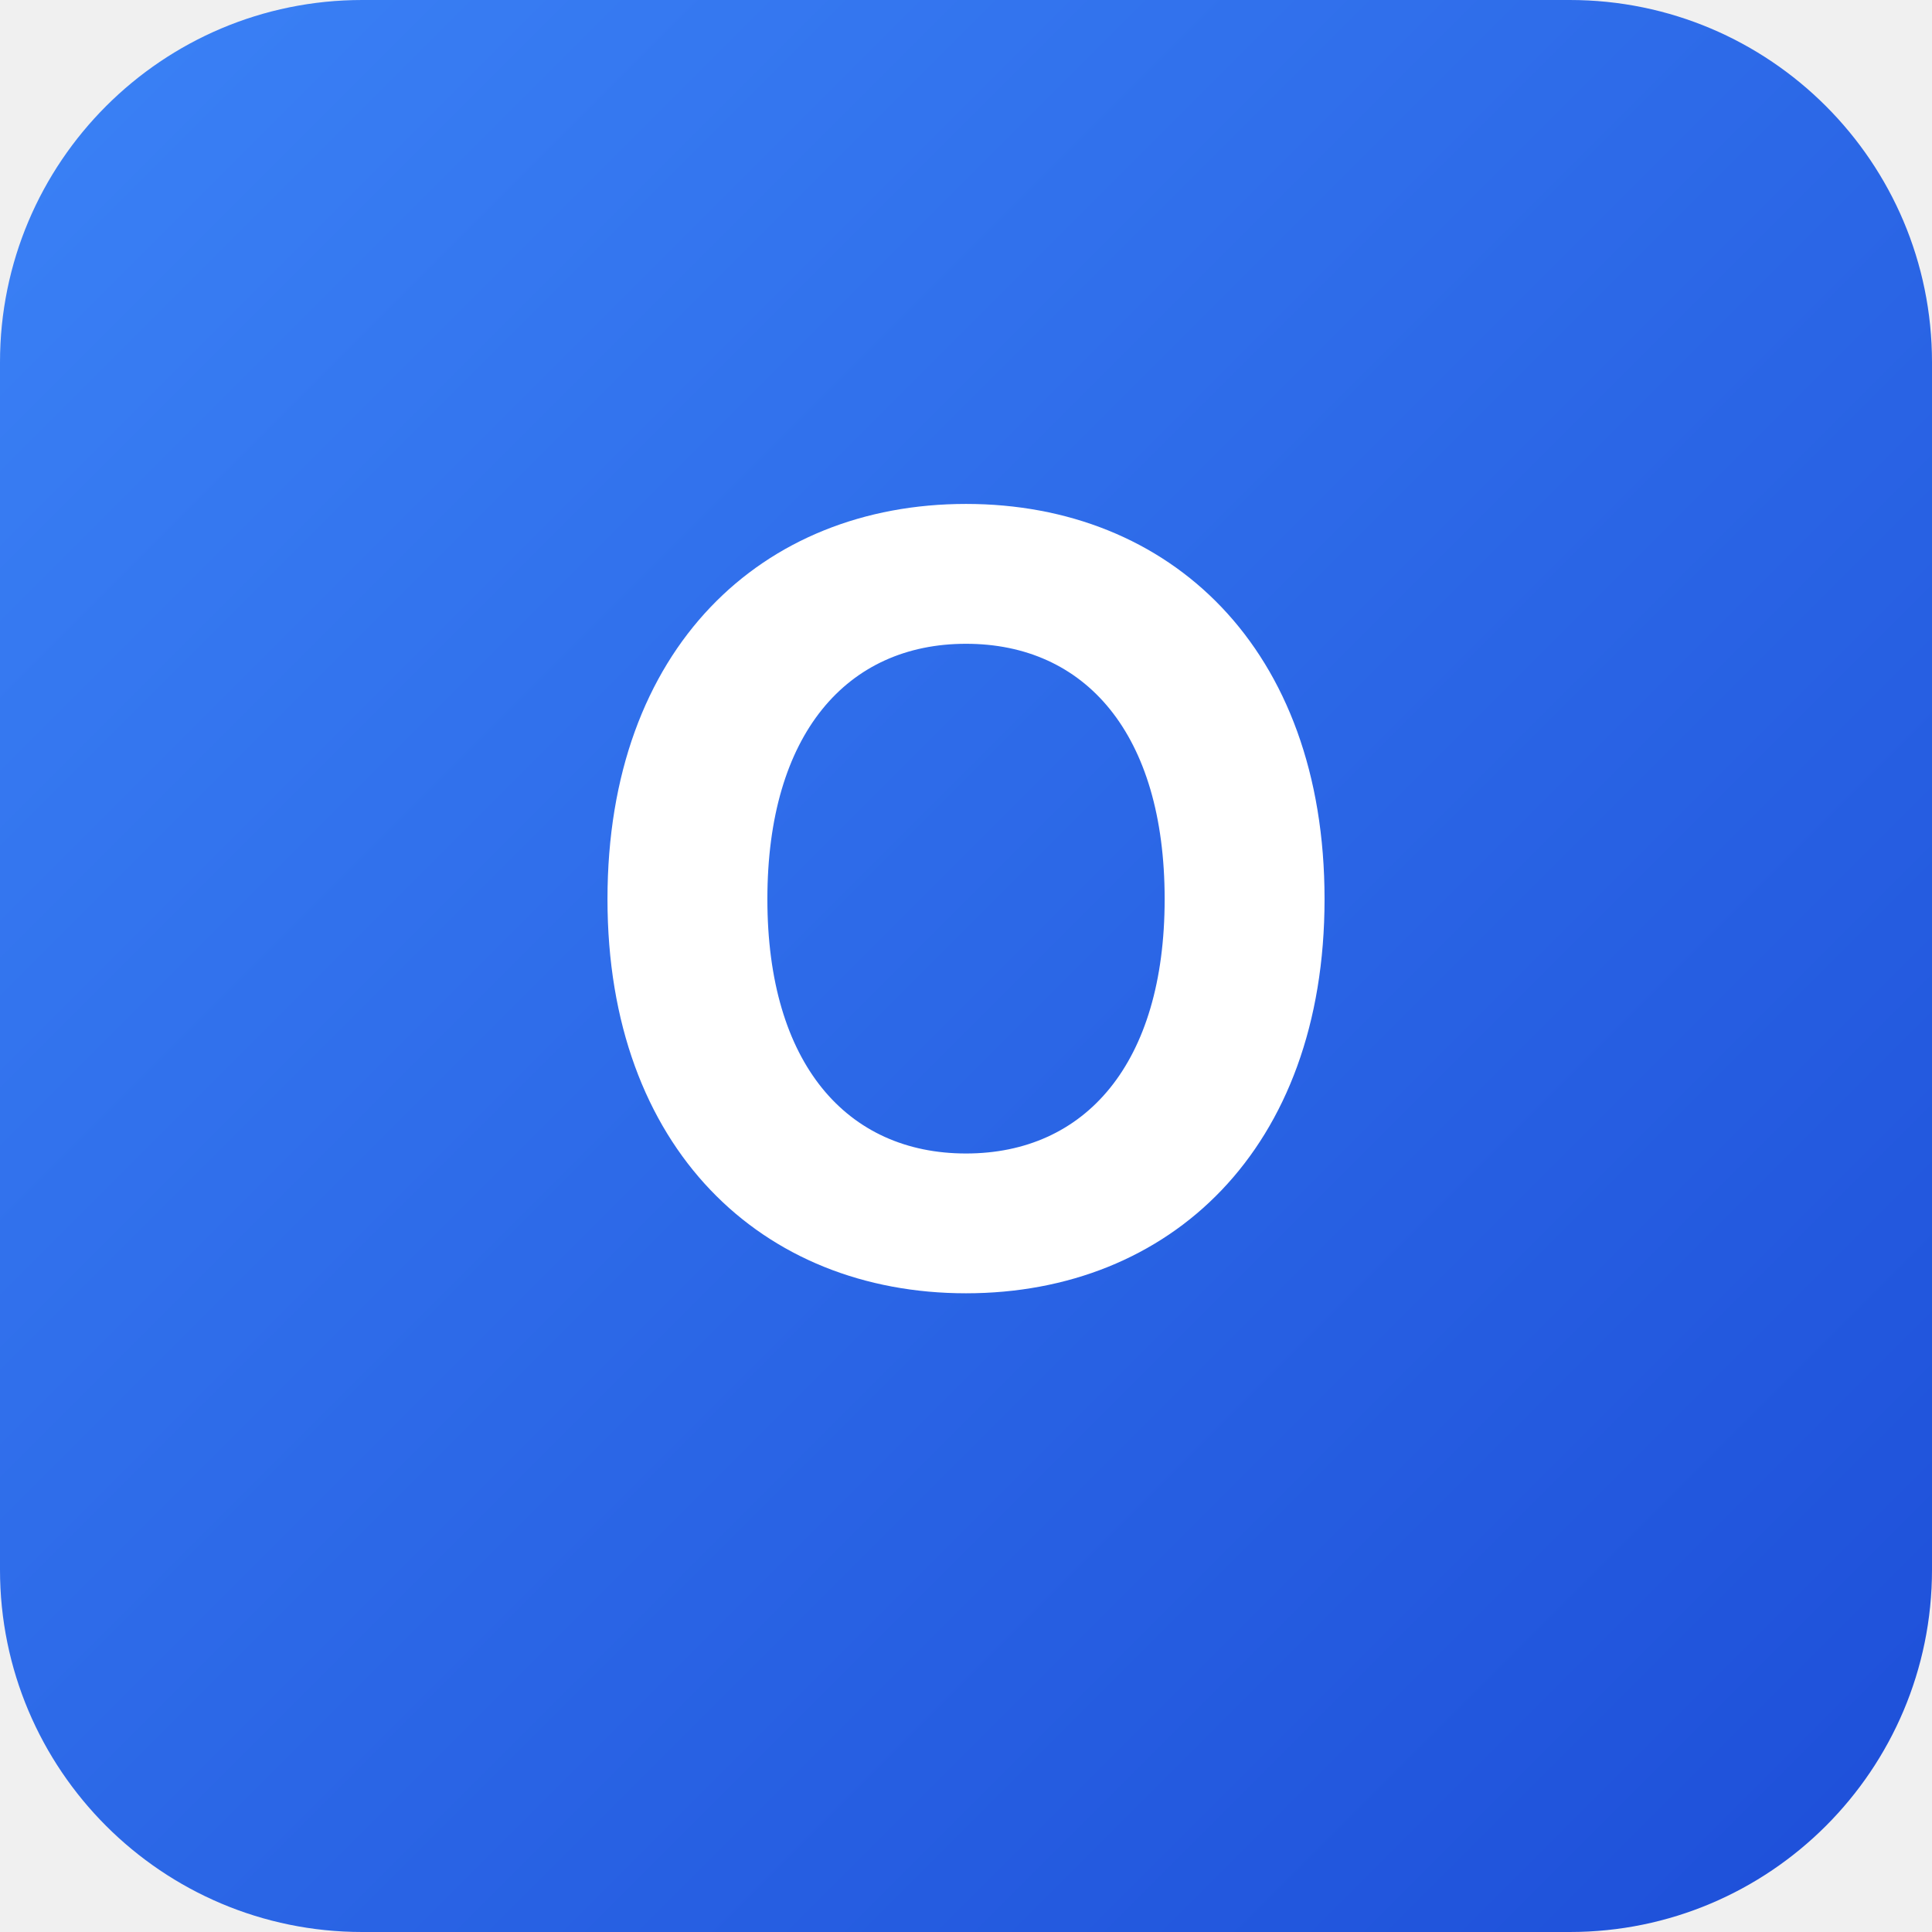
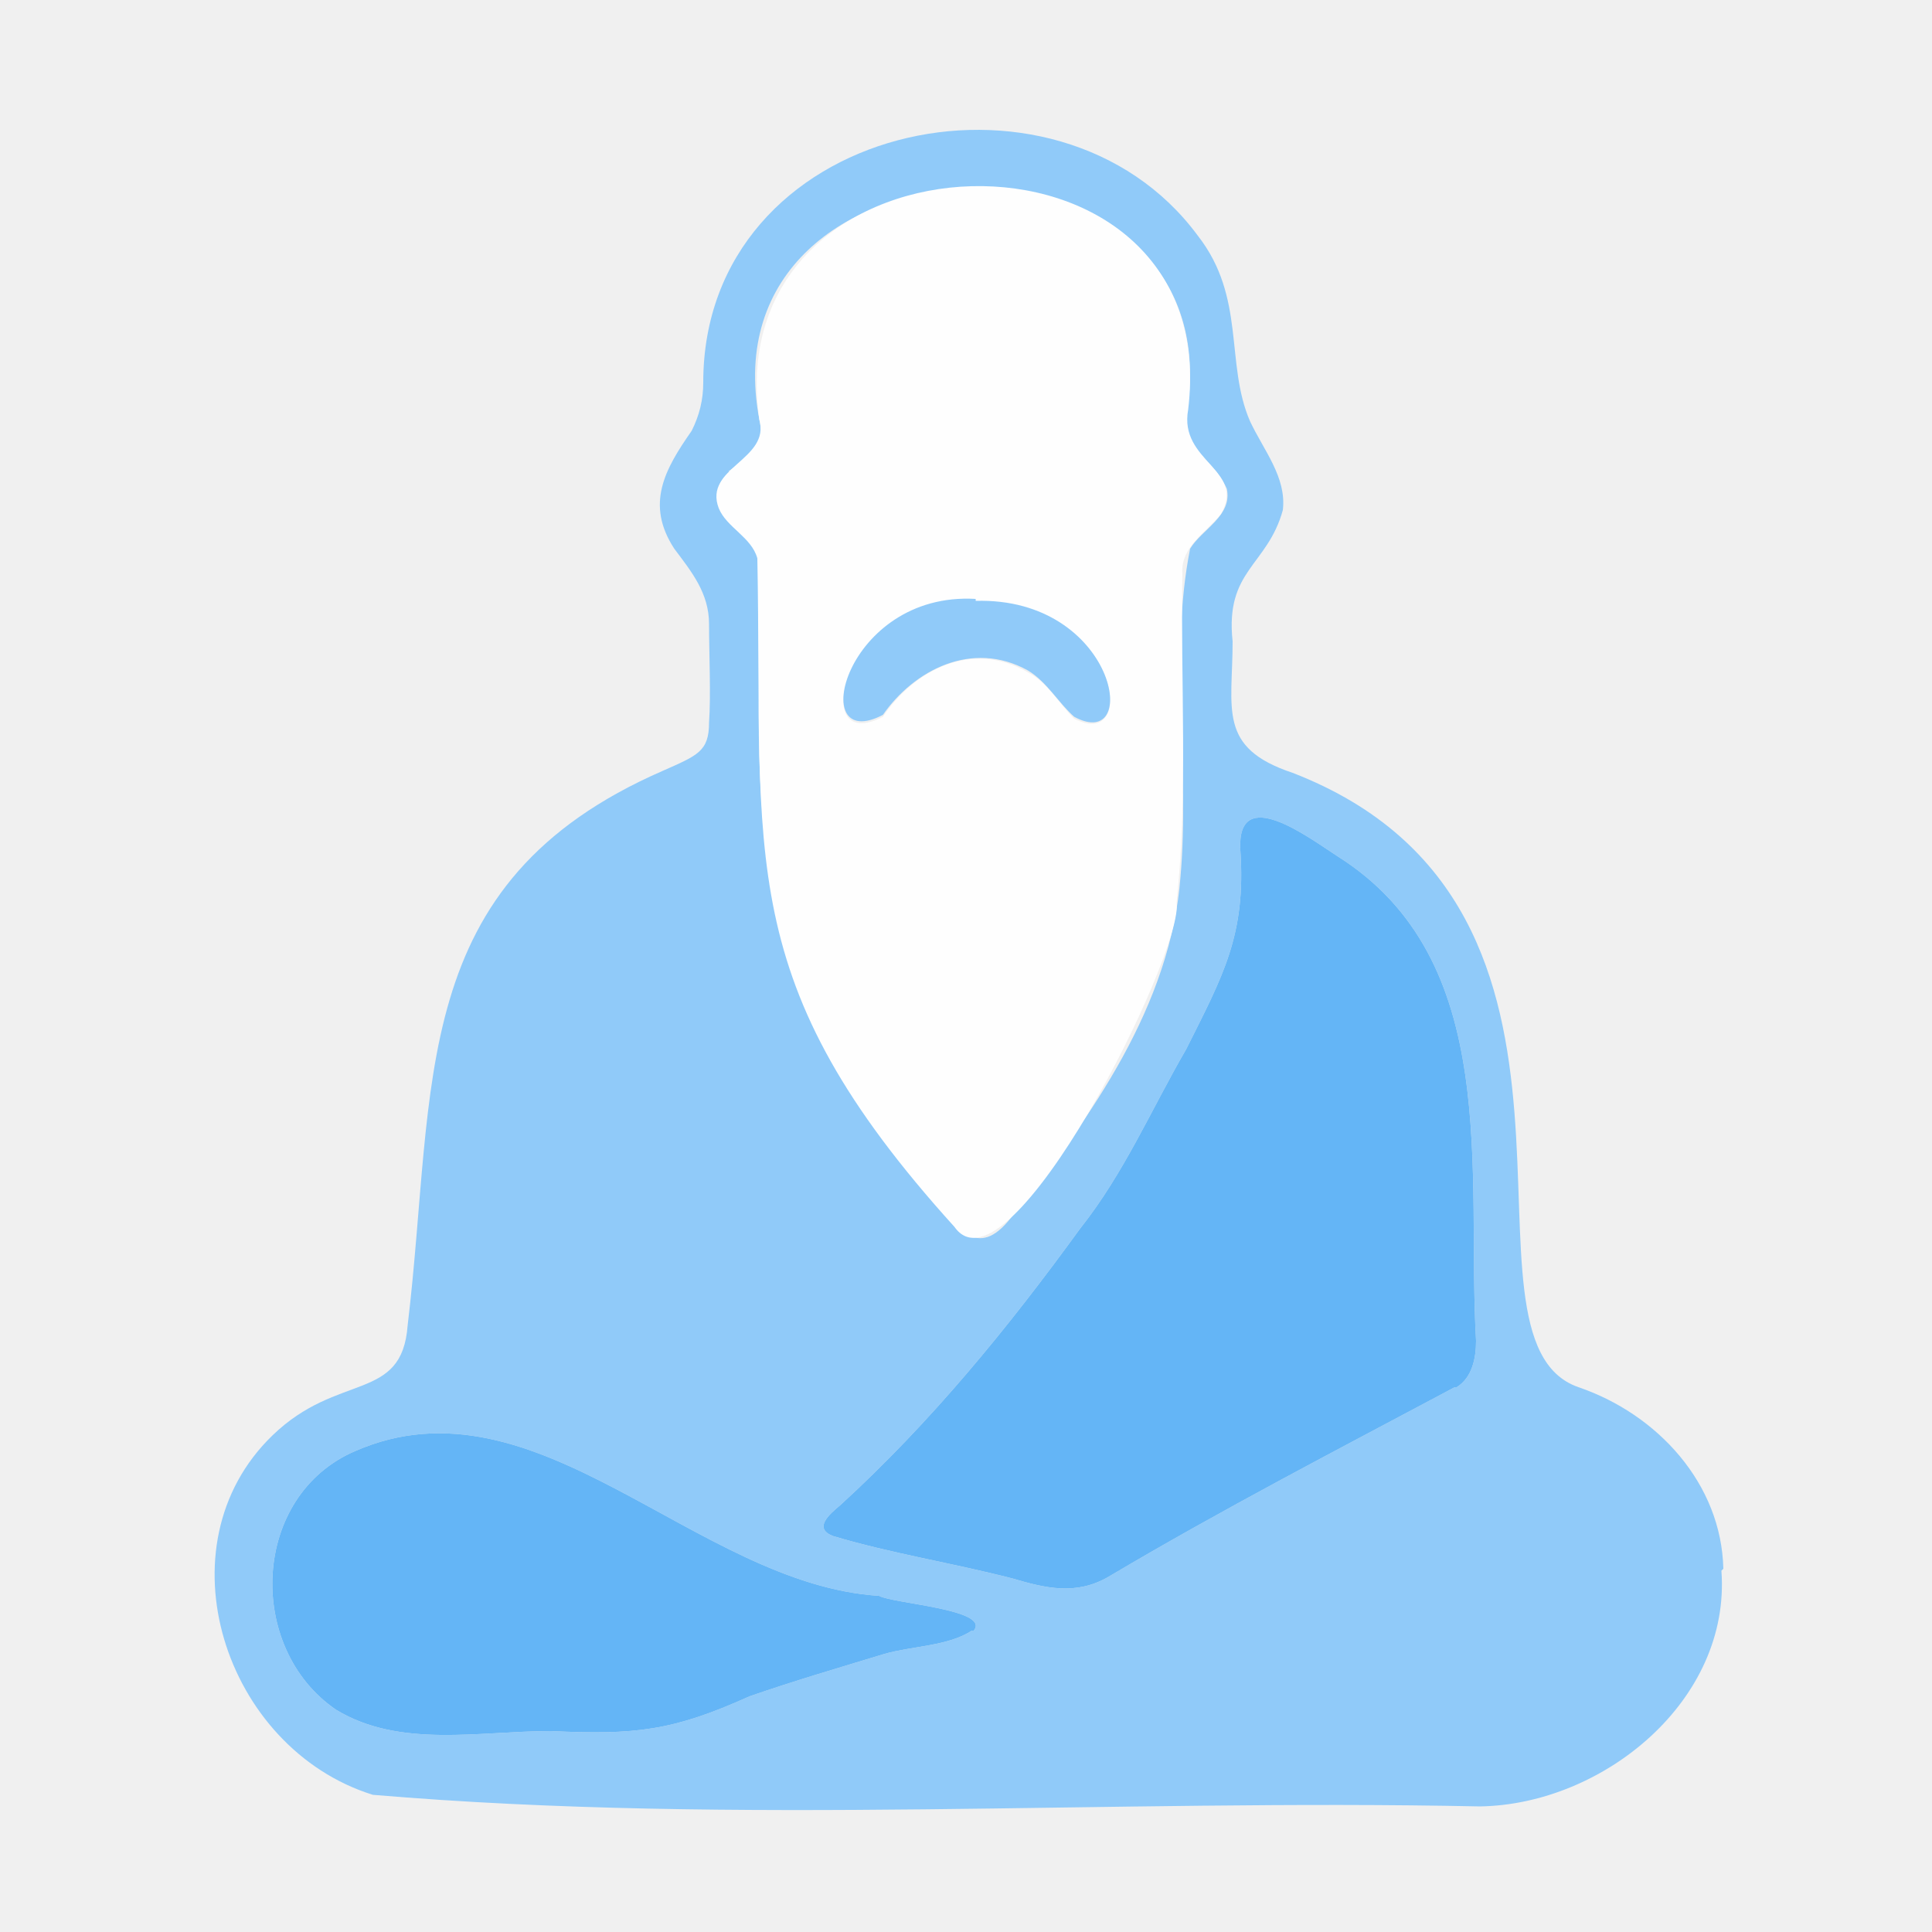
- <svg xmlns="http://www.w3.org/2000/svg" viewBox="0 0 512 512" width="512" height="512">
+ <svg xmlns="http://www.w3.org/2000/svg" version="1.1" viewBox="0 0 100 100">
  <defs>
-     <linearGradient id="gradient" x1="0%" y1="0%" x2="100%" y2="100%">
-       <stop offset="0%" style="stop-color:#3B82F6;stop-opacity:1" />
-       <stop offset="100%" style="stop-color:#1D4ED8;stop-opacity:1" />
-     </linearGradient>
+     <style>
+       .cls-1 {
+         fill: #90caf9;
+       }
+ 
+       .cls-2 {
+         fill: #64b5f6;
+       }
+ 
+       .cls-3 {
+         fill: #fefefe;
+       }
+ 
+       .cls-4 {
+         fill: #919292;
+       }
+     </style>
  </defs>
-   <rect width="512" height="512" rx="96" fill="url(#gradient)" />
-   <text x="256" y="340" font-family="system-ui, -apple-system, sans-serif" font-size="280" font-weight="700" fill="white" text-anchor="middle">O</text>
+   <g>
+     <g id="Layer_1">
+       <g>
+         <path class="cls-1" d="M89.2,81.2c-.1-4.4-3.4-8-7.5-9.4-7.2-2.5,3.3-24.8-14.8-31.8-3.9-1.3-3.1-3.3-3.1-6.8-.4-3.7,1.8-3.9,2.6-6.8.2-1.7-1-3.1-1.7-4.6-1.3-3-.2-6.4-2.7-9.6-7.3-9.9-25.6-5.8-25.6,7.6,0,.9-.2,1.7-.6,2.5-1.4,2-2.4,3.8-.9,6.1.9,1.2,1.8,2.3,1.8,3.9,0,1.5.1,3.7,0,5.1,0,1.5-.6,1.7-2.4,2.5-13.3,5.8-11.7,16.2-13.2,28.7-.3,4-3.6,2.4-7,5.7-5.9,5.7-2.5,16.2,5.2,18.6,18.9,1.6,38.2.2,57.3.6,6.4-.1,13-5.5,12.5-12.2ZM37.7,24.4c1.2-.9,2-.8,1.6-2.7-2.9-15.3,24.1-16.2,22.2-.8-.5,2.5,1.2,2.6,2,4.4.3,1.4-1.3,2.1-1.9,3.1-1.1,5.5,0,11.4-.5,17-.5,6.6-4.6,12.4-8.6,17.4-1.8,2.5-2.9.9-4.3-.9-9-9.7-9.4-19.1-8.7-31.6,0-1-.2-1.9-1-2.6-1.1-.8-2-2.3-.7-3.3ZM50.3,84.4c-1.2.8-3.1.8-4.5,1.2-2.3.7-4.7,1.4-7,2.2-4,1.8-5.9,2-10.3,1.8-3.7,0-7.8.9-11.1-1.1-4.7-3.2-4.4-11.1,1-13.4,9.4-4.1,17.6,6.9,27.1,7.5.7.4,5.8.7,4.9,1.8ZM75.3,71.8c-6,3.2-12,6.3-17.9,9.8-1.7,1-3.3.6-5,.1-3.1-.8-6.3-1.3-9.3-2.2-1-.4-.2-1.1.4-1.6,4.7-4.3,8.7-9.2,12.4-14.3,2.3-2.9,3.7-6.2,5.5-9.3,1.9-3.8,3.1-5.9,2.8-10.3-.2-3.5,3.6-.6,5,.3,8.6,5.4,6.7,16.4,7.2,25.1,0,.9-.2,1.9-1,2.4Z" />
+         <path class="cls-3" d="M60.9,46.7c.4,2.6-8.7,20.8-11.5,16.8-11.5-12.7-9.9-19-10.2-34.6-.3-1.1-1.6-1.6-2-2.6-.8-2.1,2.7-2.5,2.1-4.6-2.2-15.6,24.1-16.4,22.2-.5-.5,2.7,3,3.1,1.7,5.4-.8,1-2.1,1.7-2,3.1-.1,5.7.3,11.4-.3,17ZM50.5,31.1c-6.8-.4-8.8,8.1-4.8,6,1.6-2.4,4.6-4,7.5-2.3,1,.5,1.6,1.6,2.4,2.4,3.5,1.8,2.2-6.3-5.1-6Z" />
+         <path class="cls-3" d="M14.4,80.3c0,.2-.1.5,0,.6,0-.1,0-.6.1-.7h0Z" />
+         <path class="cls-3" d="M15.8,77.3c-1,1.3-1,1.9,0,0h0Z" />
+         <path class="cls-3" d="M15.3,85.9c0,.1.1.3.2.4,0,0-.2-.4-.2-.4Z" />
+         <path class="cls-3" d="M51.2,69.9s-.2.2-.2.3c0,0,.2-.2.2-.3Z" />
+         <path class="cls-4" d="M69.5,45c0,.2-.2-.2,0-.1,0,0,0,0,0,.1Z" />
+         <path class="cls-1" d="M50.5,31.1c7.3-.2,8.6,7.9,5.1,6-.8-.7-1.4-1.8-2.4-2.4-2.9-1.6-5.9,0-7.5,2.3-4,2.1-2-6.4,4.8-6Z" />
+       </g>
+       <path class="cls-2" d="M50.3,84.4c-1.2.8-3.1.8-4.5,1.2-2.3.7-4.7,1.4-7,2.2-4,1.8-5.9,2-10.3,1.8-3.7,0-7.8.9-11.1-1.1-4.7-3.2-4.4-11.1,1-13.4,9.4-4.1,17.6,6.9,27.1,7.5.7.4,5.8.7,4.9,1.8ZM75.3,71.8c-6,3.2-12,6.3-17.9,9.8-1.7,1-3.3.6-5,.1-3.1-.8-6.3-1.3-9.3-2.2-1-.4-.2-1.1.4-1.6,4.7-4.3,8.7-9.2,12.4-14.3,2.3-2.9,3.7-6.2,5.5-9.3,1.9-3.8,3.1-5.9,2.8-10.3-.2-3.5,3.6-.6,5,.3,8.6,5.4,6.7,16.4,7.2,25.1,0,.9-.2,1.9-1,2.4Z" />
+     </g>
+   </g>
</svg>
